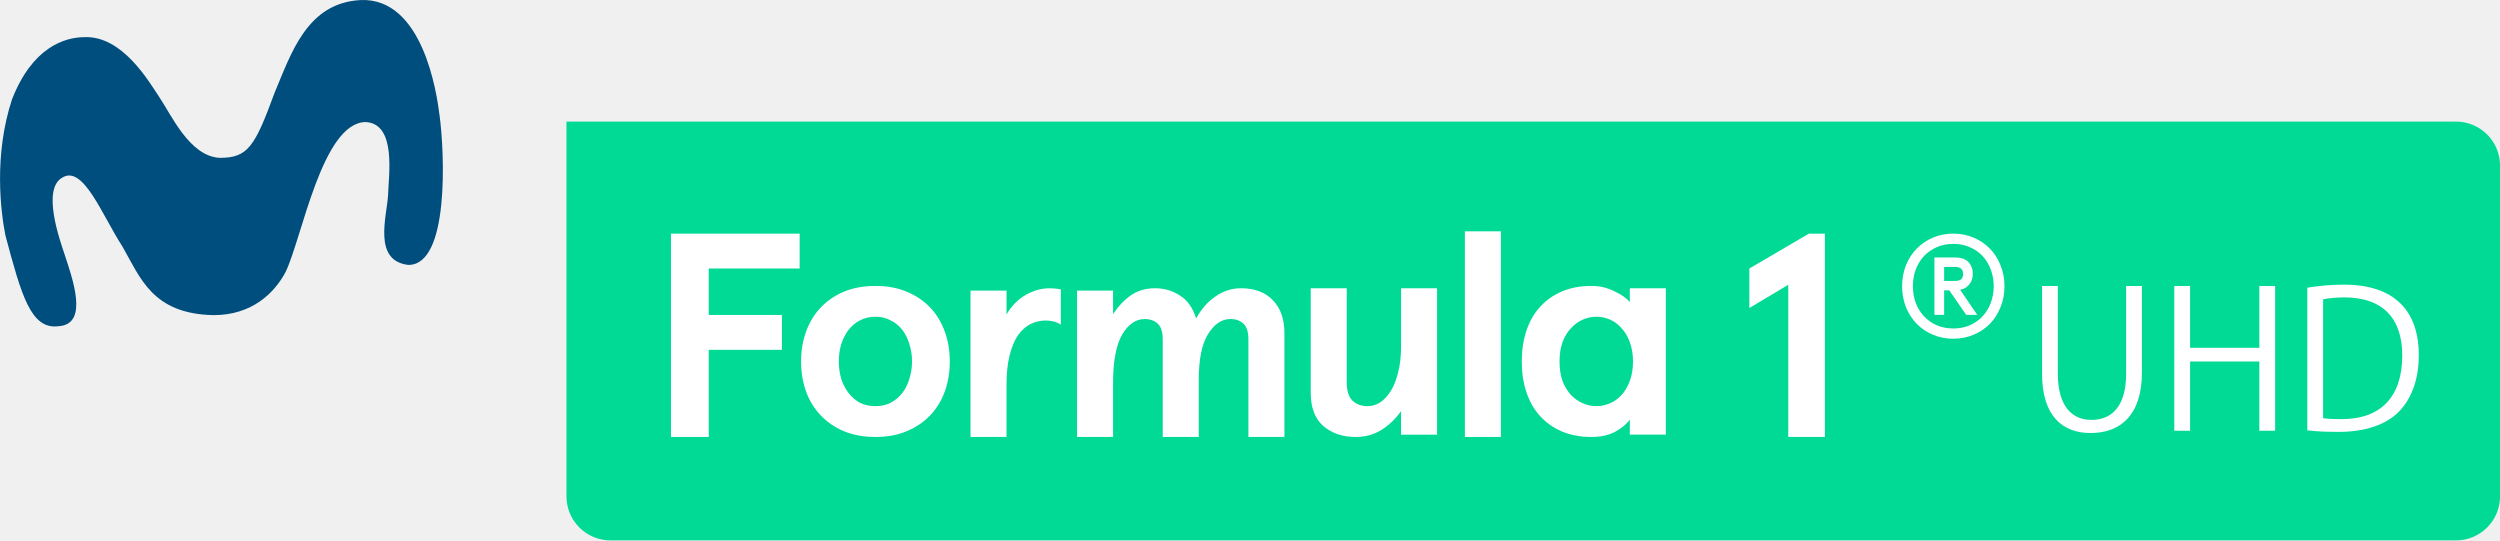
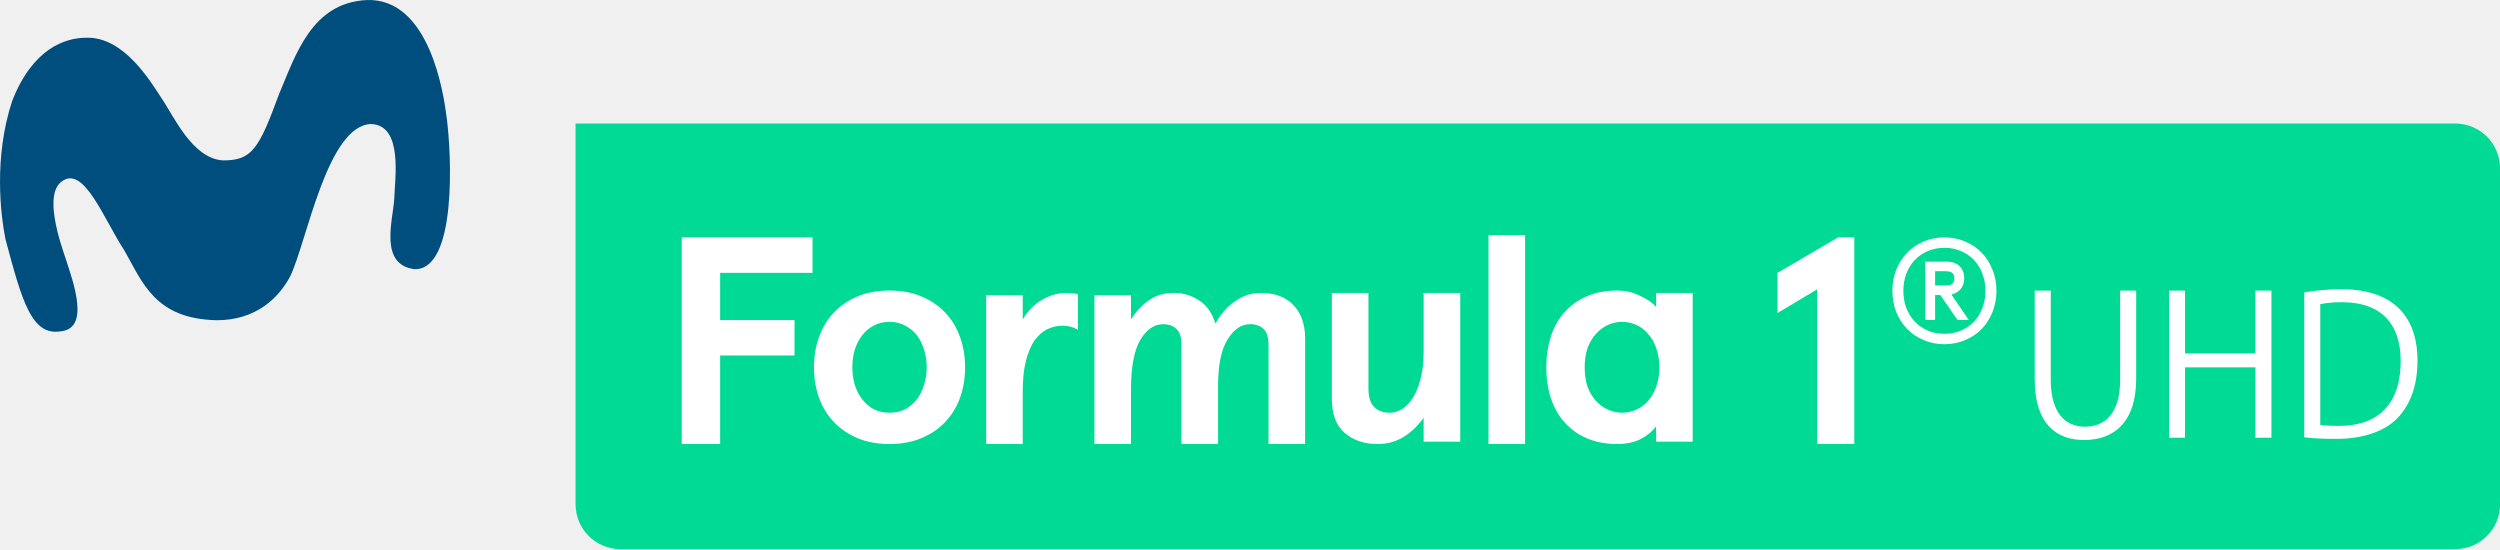
- <svg xmlns="http://www.w3.org/2000/svg" id="svg34" width="773.08" height="167.11" version="1.1" viewBox="0 0 204.54 44.215">
-   <g id="g10" transform="matrix(1.0749 0 0 1.0749 .00081681 -4.4549e-5)" stroke-width=".931">
-     <path id="path2" d="m43.114 9.254v28.516c0 1.864 1.501 3.365 3.365 3.365h140.45c1.864 0 3.365-1.501 3.365-3.365v-25.152c0-1.864-1.501-3.364-3.365-3.364h-143.81z" fill="#01da95" />
-     <path id="path4" d="m43.114 9.254-0.005 9.5e-4h0.005z" fill="#ff0" />
-     <path id="path6" d="m43.114 9.254-0.007 1.93e-4h0.007z" fill="#ff0" />
-     <path id="path8" d="m33.448 8.747c-0.198-1.61-1.253-8.939-5.998-8.743-4.095 0.216-5.286 4.057-6.554 7.061-1.509 4.11-2.033 4.95-4.173 4.95-2.315-0.109-3.713-3.335-4.645-4.692-0.757-1.127-2.767-4.603-5.632-4.495-1.56 0-3.999 0.794-5.537 4.739-1.393 4.239-0.865 8.514-0.501 10.349 1.218 4.543 1.933 7.218 4.074 6.91 2.301-0.161 1.021-3.651 0.425-5.48-0.381-1.138-1.719-4.931-0.187-5.817 1.609-1.038 3.067 2.896 4.589 5.224 1.372 2.386 2.278 5.145 6.947 5.234 2.919 0 4.632-1.682 5.479-3.285 1.251-2.584 2.77-11.329 6.071-11.412 2.407 0.096 1.762 4.113 1.729 5.57-0.095 1.617-1.174 4.974 1.528 5.304 3.145 0.054 2.783-8.476 2.388-11.416z" fill="#004e7e" />
+ <svg xmlns="http://www.w3.org/2000/svg" id="svg34" width="760.81" height="167.12" version="1.1" viewBox="0 0 201.29 44.217">
+   <g id="g10-8" transform="matrix(1.0749 0 0 1.0749 -.0018934 -4.455e-5)" stroke-width=".931">
+     <path id="path2-7" d="m43.114 9.254v28.516c0 1.864 1.501 3.365 3.365 3.365h137.43c1.864 0 3.365-1.501 3.365-3.365v-25.152c0-1.864-1.501-3.364-3.365-3.364h-140.79z" fill="#01da95" />
+     <path id="path4-8" d="m43.114 9.254-0.005 9.5e-4h0.005z" fill="#ff0" />
+     <path id="path6-2" d="m43.114 9.254-0.007 1.93e-4h0.007z" fill="#ff0" />
+     <path id="path8-4" d="m33.448 8.747c-0.198-1.61-1.253-8.939-5.998-8.743-4.095 0.216-5.286 4.057-6.554 7.061-1.509 4.11-2.033 4.95-4.173 4.95-2.315-0.109-3.713-3.335-4.645-4.692-0.757-1.127-2.767-4.603-5.632-4.495-1.56 0-3.999 0.794-5.537 4.739-1.393 4.239-0.865 8.514-0.501 10.349 1.218 4.543 1.933 7.218 4.074 6.91 2.301-0.161 1.021-3.651 0.425-5.48-0.381-1.138-1.719-4.931-0.187-5.817 1.609-1.038 3.067 2.896 4.589 5.224 1.372 2.386 2.278 5.145 6.947 5.234 2.919 0 4.632-1.682 5.479-3.285 1.251-2.584 2.77-11.329 6.071-11.412 2.407 0.096 1.762 4.113 1.729 5.57-0.095 1.617-1.174 4.974 1.528 5.304 3.145 0.054 2.783-8.476 2.388-11.416z" fill="#004e7e" />
  </g>
-   <g id="g32" transform="matrix(1.0749 0 0 1.0749 .00081681 -4.4549e-5)" fill="#fff">
-     <g id="g28" stroke-width=".942">
-       <path id="path12" d="m60.863 17.785v2.653h-6.92v3.537h5.571v2.653h-5.571v6.632h-2.875v-15.475z" />
-       <path id="path14" d="m60.972 27.512q0-1.216 0.376-2.255 0.376-1.061 1.105-1.835 0.73-0.774 1.769-1.216 1.061-0.442 2.41-0.442 1.349 0 2.388 0.442 1.061 0.442 1.791 1.216 0.73 0.774 1.105 1.835 0.376 1.039 0.376 2.255 0 1.216-0.376 2.277-0.376 1.039-1.105 1.813-0.73 0.774-1.791 1.216-1.039 0.442-2.388 0.442-1.349 0-2.41-0.442-1.04-0.442-1.769-1.216-0.73-0.774-1.106-1.813-0.375-1.061-0.375-2.277zm2.874 0q0 0.685 0.177 1.304 0.199 0.619 0.553 1.083 0.354 0.464 0.862 0.752 0.531 0.265 1.194 0.265 0.663 0 1.172-0.265 0.531-0.287 0.884-0.752 0.354-0.464 0.531-1.083 0.199-0.619 0.199-1.304 0-0.685-0.199-1.304-0.177-0.619-0.531-1.083-0.354-0.464-0.884-0.73-0.508-0.287-1.172-0.287t-1.194 0.287q-0.508 0.265-0.862 0.73-0.354 0.464-0.553 1.083-0.177 0.619-0.177 1.304z" />
-       <path id="path16" d="m73.869 33.261v-11.143h2.741v1.813q0.597-0.995 1.459-1.481 0.884-0.508 1.835-0.508 0.177 0 0.398 0.022 0.243 0.022 0.442 0.066v2.675q-0.508-0.309-1.15-0.309-0.597 0-1.15 0.265-0.531 0.265-0.951 0.84-0.398 0.575-0.641 1.525-0.243 0.929-0.243 2.277v3.957z" />
-       <path id="path18" d="m88.5 33.261v-7.428q0-0.84-0.376-1.194t-0.995-0.354q-1.017 0-1.724 1.194-0.685 1.194-0.685 3.692v4.089h-2.741v-11.142h2.741v1.791q0.619-0.929 1.371-1.437 0.752-0.531 1.835-0.531 1.039 0 1.879 0.553 0.862 0.531 1.238 1.746 0.597-1.083 1.481-1.68 0.884-0.619 1.923-0.619 1.57 0 2.432 0.906 0.884 0.906 0.884 2.52v7.892h-2.741v-7.428q0-0.84-0.376-1.194-0.376-0.354-0.995-0.354-0.995 0-1.702 1.15-0.707 1.127-0.707 3.493v4.333z" />
-       <path id="path20" d="m106.64 33.084v-1.791q-0.619 0.884-1.503 1.437-0.862 0.531-1.945 0.531-1.503 0-2.476-0.84-0.951-0.84-0.951-2.52v-7.959h2.741v7.141q0 0.995 0.442 1.415 0.442 0.42 1.15 0.42 0.486 0 0.951-0.287 0.464-0.309 0.818-0.884t0.553-1.415q0.221-0.84 0.221-1.945v-4.444h2.741v11.142z" />
-       <path id="path22" d="m114.24 17.608v15.652h-2.741v-15.652z" />
-       <path id="path24" d="m115.83 27.512q0-1.282 0.354-2.343 0.354-1.061 1.039-1.813 0.685-0.752 1.658-1.172 0.995-0.42 2.255-0.42 0.929 0 1.724 0.398 0.818 0.376 1.194 0.84v-1.061h2.741v11.142h-2.741v-1.15q-0.398 0.553-1.15 0.951-0.73 0.376-1.769 0.376-1.26 0-2.255-0.42-0.973-0.42-1.658-1.172-0.685-0.752-1.039-1.813-0.354-1.061-0.354-2.343zm2.874 0q0 0.84 0.221 1.481 0.243 0.619 0.641 1.061 0.398 0.42 0.906 0.641 0.508 0.221 1.039 0.221 0.531 0 1.039-0.221 0.508-0.221 0.884-0.641 0.398-0.442 0.619-1.061 0.243-0.641 0.243-1.481 0-0.818-0.243-1.459-0.221-0.641-0.619-1.061-0.376-0.442-0.884-0.663-0.508-0.221-1.039-0.221-0.531 0-1.039 0.221-0.508 0.221-0.906 0.663-0.398 0.42-0.641 1.061-0.221 0.641-0.221 1.459z" />
-       <path id="path26" d="m138.9 17.784v15.476h-2.785v-11.585l-2.962 1.769v-3.007l4.532-2.653z" />
-     </g>
-     <path id="path30" d="m144.78 21.783c0-0.567 0.096-1.094 0.287-1.579 0.198-0.492 0.472-0.916 0.82-1.272 0.349-0.362 0.759-0.643 1.23-0.841 0.479-0.205 0.998-0.308 1.559-0.308s1.077 0.103 1.548 0.308c0.479 0.198 0.892 0.479 1.241 0.841 0.349 0.355 0.619 0.779 0.81 1.272 0.198 0.485 0.297 1.012 0.297 1.579 0 0.567-0.099 1.097-0.297 1.589-0.191 0.485-0.461 0.909-0.81 1.272-0.349 0.355-0.762 0.632-1.241 0.831-0.472 0.205-0.988 0.308-1.548 0.308-0.561 0-1.08-0.103-1.559-0.308-0.472-0.198-0.882-0.475-1.23-0.831-0.349-0.362-0.622-0.786-0.82-1.272-0.191-0.492-0.287-1.022-0.287-1.589zm0.82 0c0 0.451 0.072 0.875 0.215 1.272 0.15 0.39 0.359 0.728 0.626 1.015 0.267 0.287 0.588 0.516 0.964 0.687 0.383 0.164 0.807 0.246 1.272 0.246 0.465 0 0.885-0.082 1.261-0.246 0.383-0.171 0.708-0.4 0.974-0.687 0.267-0.287 0.472-0.626 0.615-1.015 0.15-0.397 0.226-0.82 0.226-1.272 0-0.451-0.075-0.872-0.226-1.261-0.144-0.397-0.349-0.738-0.615-1.026-0.267-0.287-0.591-0.513-0.974-0.677-0.376-0.171-0.796-0.256-1.261-0.256-0.465 0-0.889 0.085-1.272 0.256-0.376 0.164-0.697 0.39-0.964 0.677-0.267 0.287-0.475 0.629-0.626 1.026-0.144 0.39-0.215 0.81-0.215 1.261zm2.769 0.318h-0.39v1.866h-0.74v-4.369h1.569c0.451 0 0.79 0.116 1.015 0.349 0.226 0.232 0.338 0.533 0.338 0.902 0 0.321-0.092 0.591-0.277 0.81-0.178 0.212-0.407 0.345-0.687 0.4l1.302 1.907h-0.841zm-0.39-1.784v1.067h0.82c0.226 0 0.386-0.044 0.482-0.133 0.096-0.096 0.143-0.229 0.143-0.4 0-0.171-0.048-0.301-0.143-0.39-0.096-0.096-0.256-0.144-0.482-0.144z" stroke-width=".989" />
+   <g id="g28-8" transform="matrix(1.0749 0 0 1.0749 -.0018934 -4.455e-5)" fill="#fff" stroke-width=".942">
+     <path id="path12-4" d="m60.863 17.785v2.653h-6.92v3.537h5.571v2.653h-5.571v6.632h-2.875v-15.475z" />
+     <path id="path14-3" d="m60.972 27.512q0-1.216 0.376-2.255 0.376-1.061 1.105-1.835 0.73-0.774 1.769-1.216 1.061-0.442 2.41-0.442 1.349 0 2.388 0.442 1.061 0.442 1.791 1.216 0.73 0.774 1.105 1.835 0.376 1.039 0.376 2.255 0 1.216-0.376 2.277-0.376 1.039-1.105 1.813-0.73 0.774-1.791 1.216-1.039 0.442-2.388 0.442-1.349 0-2.41-0.442-1.04-0.442-1.769-1.216-0.73-0.774-1.106-1.813-0.375-1.061-0.375-2.277zm2.874 0q0 0.685 0.177 1.304 0.199 0.619 0.553 1.083 0.354 0.464 0.862 0.752 0.531 0.265 1.194 0.265 0.663 0 1.172-0.265 0.531-0.287 0.884-0.752 0.354-0.464 0.531-1.083 0.199-0.619 0.199-1.304 0-0.685-0.199-1.304-0.177-0.619-0.531-1.083-0.354-0.464-0.884-0.73-0.508-0.287-1.172-0.287t-1.194 0.287q-0.508 0.265-0.862 0.73-0.354 0.464-0.553 1.083-0.177 0.619-0.177 1.304z" />
+     <path id="path16-2" d="m73.869 33.261v-11.143h2.741v1.813q0.597-0.995 1.459-1.481 0.884-0.508 1.835-0.508 0.177 0 0.398 0.022 0.243 0.022 0.442 0.066v2.675q-0.508-0.309-1.15-0.309-0.597 0-1.15 0.265-0.531 0.265-0.951 0.84-0.398 0.575-0.641 1.525-0.243 0.929-0.243 2.277v3.957z" />
+     <path id="path18-9" d="m88.5 33.261v-7.428q0-0.84-0.376-1.194t-0.995-0.354q-1.017 0-1.724 1.194-0.685 1.194-0.685 3.692v4.089h-2.741v-11.142h2.741v1.791q0.619-0.929 1.371-1.437 0.752-0.531 1.835-0.531 1.039 0 1.879 0.553 0.862 0.531 1.238 1.746 0.597-1.083 1.481-1.68 0.884-0.619 1.923-0.619 1.57 0 2.432 0.906 0.884 0.906 0.884 2.52v7.892h-2.741v-7.428q0-0.84-0.376-1.194-0.376-0.354-0.995-0.354-0.995 0-1.702 1.15-0.707 1.127-0.707 3.493v4.333z" />
+     <path id="path20-4" d="m106.64 33.084v-1.791q-0.619 0.884-1.503 1.437-0.862 0.531-1.945 0.531-1.503 0-2.476-0.84-0.951-0.84-0.951-2.52v-7.959h2.741v7.141q0 0.995 0.442 1.415 0.442 0.42 1.15 0.42 0.486 0 0.951-0.287 0.464-0.309 0.818-0.884t0.553-1.415q0.221-0.84 0.221-1.945v-4.444h2.741v11.142z" />
+     <path id="path22-6" d="m114.24 17.608v15.652h-2.741v-15.652z" />
+     <path id="path24-6" d="m115.83 27.512q0-1.282 0.354-2.343 0.354-1.061 1.039-1.813 0.685-0.752 1.658-1.172 0.995-0.42 2.255-0.42 0.929 0 1.724 0.398 0.818 0.376 1.194 0.84v-1.061h2.741v11.142h-2.741v-1.15q-0.398 0.553-1.15 0.951-0.73 0.376-1.769 0.376-1.26 0-2.255-0.42-0.973-0.42-1.658-1.172-0.685-0.752-1.039-1.813-0.354-1.061-0.354-2.343zm2.874 0q0 0.84 0.221 1.481 0.243 0.619 0.641 1.061 0.398 0.42 0.906 0.641 0.508 0.221 1.039 0.221 0.531 0 1.039-0.221 0.508-0.221 0.884-0.641 0.398-0.442 0.619-1.061 0.243-0.641 0.243-1.481 0-0.818-0.243-1.459-0.221-0.641-0.619-1.061-0.376-0.442-0.884-0.663-0.508-0.221-1.039-0.221-0.531 0-1.039 0.221-0.508 0.221-0.906 0.663-0.398 0.42-0.641 1.061-0.221 0.641-0.221 1.459z" />
+     <path id="path26-0" d="m138.9 17.784-6e-5 15.476h-2.785v-11.585l-2.962 1.769v-3.007l4.532-2.653z" />
  </g>
-   <g id="flowRoot842" transform="matrix(.38911 0 0 .38911 -61.516 -33.957)" fill="#fff" stroke-width="1px" aria-label="UHD">
-     <path id="path874" d="m608.47 147.4h-3.32v18.44c0 6.76-2.92 9.72-7.32 9.72-4 0-7.04-2.8-7.04-9.72v-18.44h-3.32v18.4c0 9.2 4.52 12.52 10.2 12.52 6.08 0 10.8-3.56 10.8-12.72z" />
-     <path id="path876" d="m636.48 147.4h-3.32v13h-14.56v-13h-3.32v30.44h3.32v-14.56h14.56v14.56h3.32z" />
-     <path id="path878" d="m643.25 177.76c1.92 0.24 4.08 0.32 6.6 0.32 5.56 0 10-1.52 12.68-4.28 2.88-3 4.16-7.12 4.16-11.96 0-7.48-3.52-14.72-15.76-14.72-2.84 0-5.44 0.28-7.68 0.64zm3.32-27.56c1.04-0.2 2.56-0.4 4.48-0.4 7.92 0 12.16 4.28 12.16 12.2 0 8.72-4.52 13.4-12.76 13.4-1.44 0-2.88-0.04-3.88-0.2z" />
-   </g>
+   <path id="path30-0" d="m152.37 23.415c0-0.61 0.103-1.176 0.309-1.698 0.213-0.529 0.507-0.985 0.882-1.367 0.375-0.389 0.816-0.691 1.323-0.904 0.514-0.22 1.073-0.331 1.675-0.331s1.157 0.11 1.665 0.331c0.514 0.213 0.959 0.514 1.334 0.904 0.375 0.382 0.665 0.838 0.871 1.367 0.213 0.522 0.32 1.088 0.32 1.698 0 0.61-0.107 1.179-0.32 1.709-0.206 0.522-0.496 0.977-0.871 1.367-0.375 0.382-0.819 0.68-1.334 0.893-0.507 0.22-1.062 0.331-1.665 0.331-0.603 0-1.161-0.11-1.675-0.331-0.507-0.213-0.948-0.511-1.323-0.893-0.375-0.389-0.669-0.845-0.882-1.367-0.206-0.529-0.309-1.099-0.309-1.709zm0.882 0c0 0.485 0.077 0.941 0.231 1.367 0.162 0.419 0.386 0.783 0.672 1.091 0.287 0.309 0.632 0.555 1.036 0.739 0.412 0.176 0.867 0.265 1.367 0.265 0.5 0 0.952-0.088 1.356-0.265 0.412-0.184 0.761-0.43 1.047-0.739 0.287-0.309 0.507-0.672 0.661-1.091 0.162-0.426 0.243-0.882 0.243-1.367 0-0.485-0.081-0.937-0.243-1.356-0.154-0.426-0.375-0.794-0.661-1.102-0.287-0.309-0.636-0.551-1.047-0.727-0.404-0.184-0.856-0.276-1.356-0.276-0.5 0-0.955 0.092-1.367 0.276-0.404 0.176-0.75 0.419-1.036 0.727-0.287 0.309-0.511 0.676-0.672 1.102-0.154 0.419-0.231 0.871-0.231 1.356zm2.976 0.342h-0.419v2.006h-0.795v-4.696h1.686c0.485 0 0.849 0.125 1.091 0.375 0.242 0.25 0.364 0.573 0.364 0.97 0 0.345-0.099 0.636-0.298 0.871-0.191 0.228-0.437 0.371-0.739 0.43l1.4 2.05h-0.904zm-0.419-1.918v1.146h0.882c0.243 0 0.415-0.048 0.518-0.143 0.103-0.103 0.154-0.246 0.154-0.43 0-0.184-0.051-0.323-0.154-0.419-0.103-0.103-0.276-0.154-0.518-0.154z" fill="#fff" stroke-width="1.063" />
+   <path id="path874-5" d="m172 23.398h-1.292v7.175c0 2.63-1.136 3.782-2.848 3.782-1.556 0-2.739-1.089-2.739-3.782v-7.175h-1.292l8e-5 7.16c4e-5 3.58 1.759 4.872 3.969 4.872 2.366 0 4.202-1.385 4.202-4.949z" fill="#fff" stroke-width=".389px" />
+   <path id="path876-4" d="m182.89 23.398h-1.292v5.058h-5.665v-5.058h-1.292v11.845h1.292v-5.665h5.665v5.665h1.292z" fill="#fff" stroke-width=".389px" />
+   <path id="path878-4" d="m185.53 35.211c0.747 0.093 1.588 0.125 2.568 0.125 2.163 0 3.891-0.591 4.934-1.665 1.121-1.167 1.619-2.771 1.619-4.654 0-2.91-1.37-5.728-6.132-5.728-1.105 0-2.117 0.109-2.988 0.249zm1.292-10.724c0.405-0.078 0.996-0.156 1.743-0.156 3.082 0 4.732 1.665 4.732 4.747 0 3.393-1.759 5.214-4.965 5.214-0.56 0-1.121-0.016-1.51-0.078z" fill="#fff" stroke-width=".389px" />
</svg>
